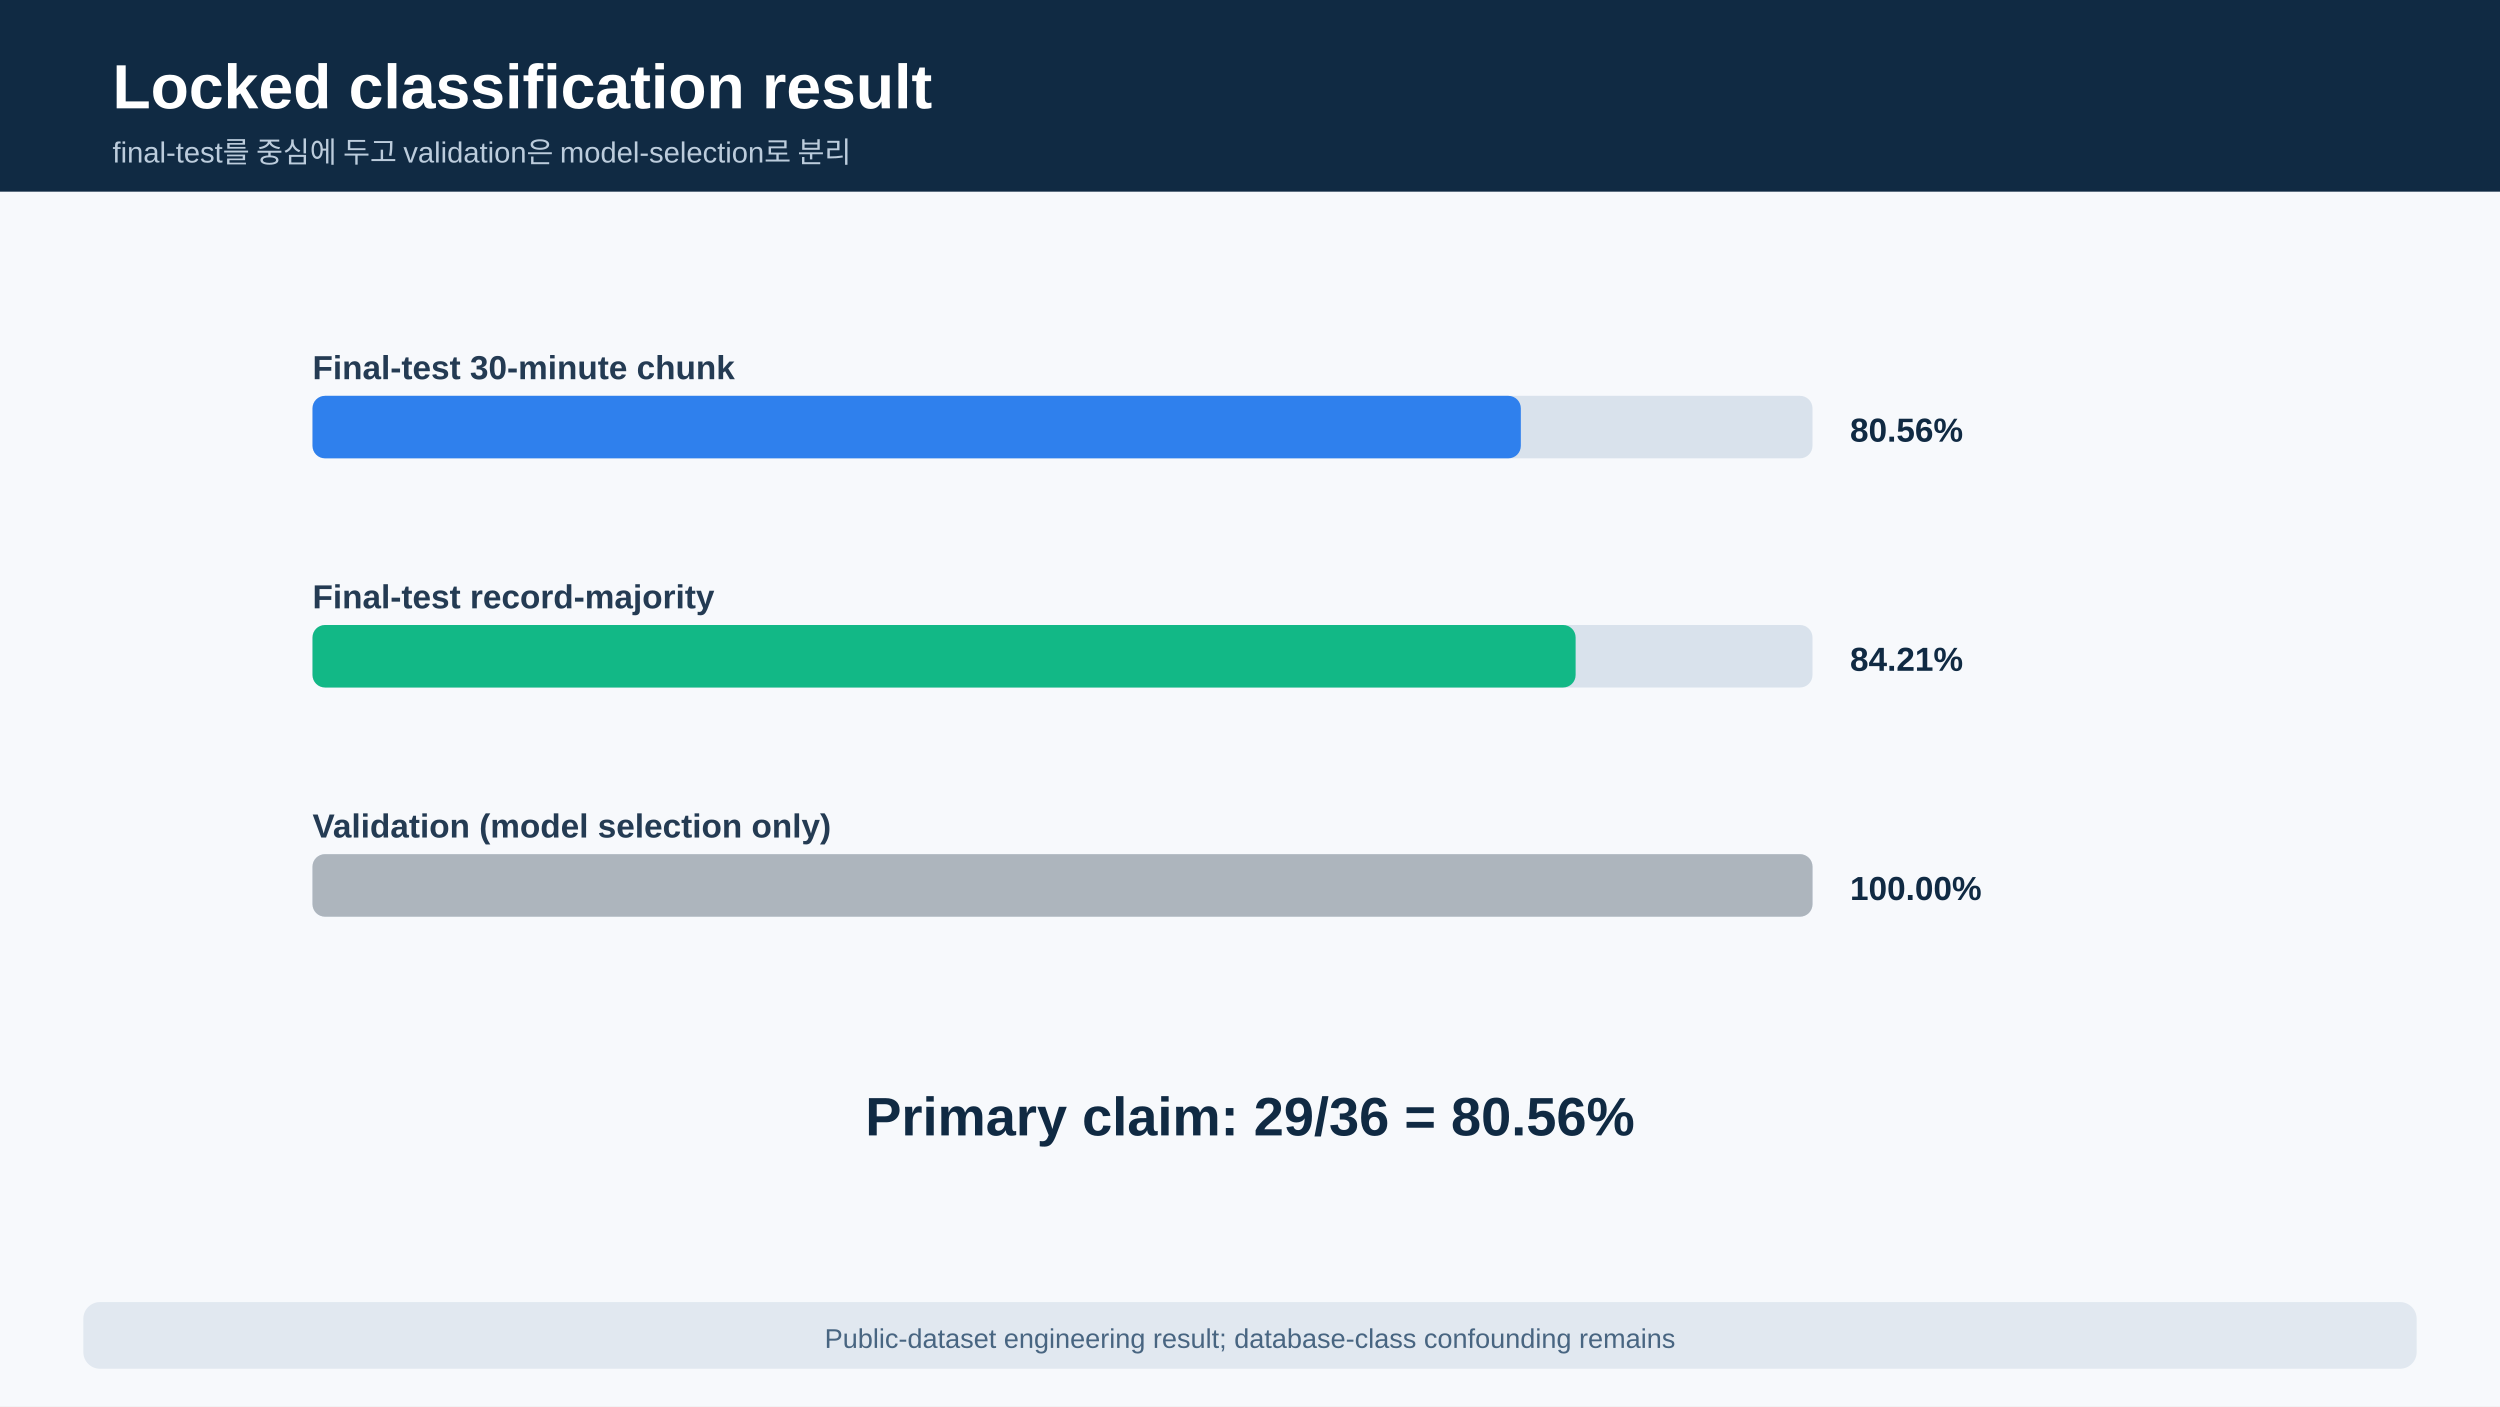
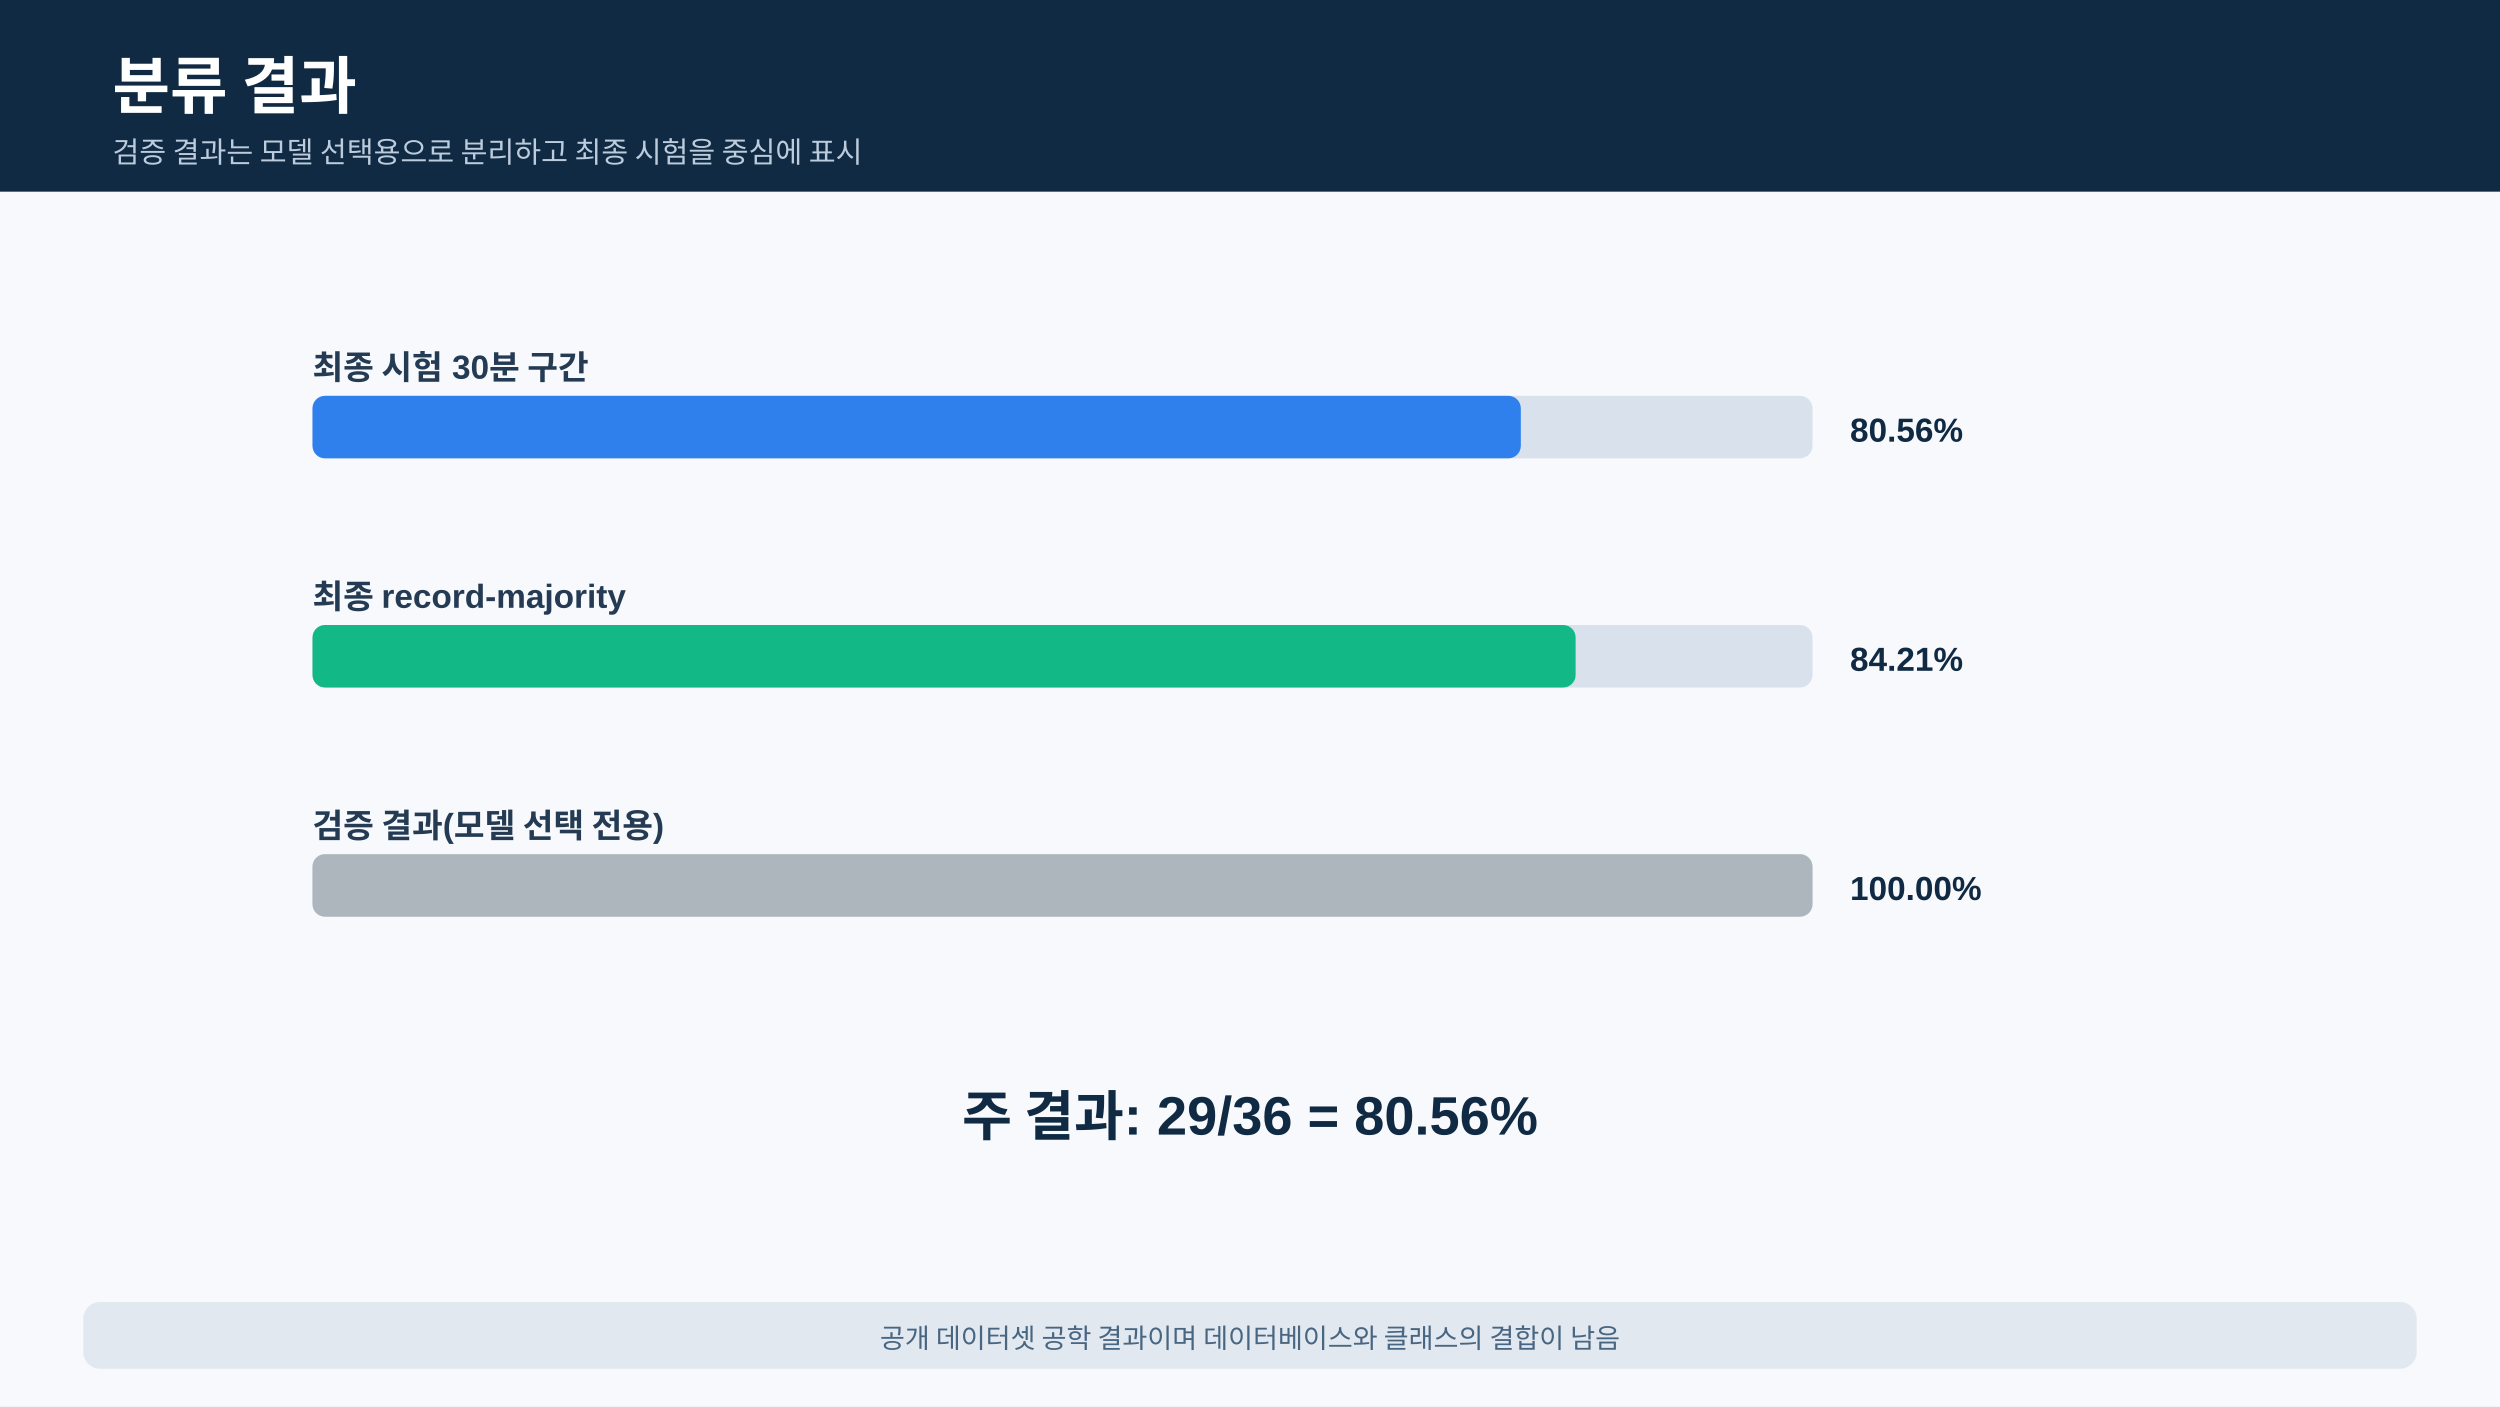
<svg xmlns="http://www.w3.org/2000/svg" width="1200" height="675" viewBox="0 0 1200 675">
  <rect width="1200" height="675" fill="#f7f9fc" />
  <rect x="0" y="0" width="1200" height="92" fill="#102a43" />
-   <text x="54" y="52" font-family="Arial, Noto Sans KR, sans-serif" font-size="30" font-weight="700" fill="white">Locked classification result</text>
-   <text x="54" y="78" font-family="Arial, Noto Sans KR, sans-serif" font-size="14" fill="#bcccdc">final-test를 중심에 두고 validation은 model-selection로 분리</text>
-   <text x="150" y="182" text-anchor="start" font-family="Arial, Noto Sans KR, sans-serif" font-size="16" font-weight="600" fill="#243b53">Final-test 30-minute chunk</text>
+   <text x="54" y="52" font-family="Arial, Noto Sans KR, sans-serif" font-size="30" font-weight="700" fill="white">분류 결과</text>
+   <text x="54" y="78" font-family="Arial, Noto Sans KR, sans-serif" font-size="14" fill="#bcccdc">검증 결과는 모델 선택용으로 분리하고 최종 시험을 중심에 표시</text>
+   <text x="150" y="182" text-anchor="start" font-family="Arial, Noto Sans KR, sans-serif" font-size="16" font-weight="600" fill="#243b53">최종 시험 30분 구간</text>
  <rect x="150" y="190" width="720" height="30" rx="6" fill="#d9e2ec" />
  <rect x="150" y="190" width="580.0" height="30" rx="6" fill="#2f80ed" />
  <text x="888" y="212" text-anchor="start" font-family="Arial, Noto Sans KR, sans-serif" font-size="16" font-weight="700" fill="#102a43">80.56%</text>
-   <text x="150" y="292" text-anchor="start" font-family="Arial, Noto Sans KR, sans-serif" font-size="16" font-weight="600" fill="#243b53">Final-test record-majority</text>
+   <text x="150" y="292" text-anchor="start" font-family="Arial, Noto Sans KR, sans-serif" font-size="16" font-weight="600" fill="#243b53">최종 record-majority</text>
  <rect x="150" y="300" width="720" height="30" rx="6" fill="#d9e2ec" />
  <rect x="150" y="300" width="606.3" height="30" rx="6" fill="#12b886" />
  <text x="888" y="322" text-anchor="start" font-family="Arial, Noto Sans KR, sans-serif" font-size="16" font-weight="700" fill="#102a43">84.21%</text>
-   <text x="150" y="402" text-anchor="start" font-family="Arial, Noto Sans KR, sans-serif" font-size="16" font-weight="600" fill="#243b53">Validation (model selection only)</text>
+   <text x="150" y="402" text-anchor="start" font-family="Arial, Noto Sans KR, sans-serif" font-size="16" font-weight="600" fill="#243b53">검증 결과(모델 선택 전용)</text>
  <rect x="150" y="410" width="720" height="30" rx="6" fill="#d9e2ec" />
  <rect x="150" y="410" width="720.0" height="30" rx="6" fill="#adb5bd" />
  <text x="888" y="432" text-anchor="start" font-family="Arial, Noto Sans KR, sans-serif" font-size="16" font-weight="700" fill="#102a43">100.00%</text>
-   <text x="600" y="545" text-anchor="middle" font-family="Arial, Noto Sans KR, sans-serif" font-size="26" font-weight="700" fill="#102a43">Primary claim: 29/36 = 80.56%</text>
+   <text x="600" y="545" text-anchor="middle" font-family="Arial, Noto Sans KR, sans-serif" font-size="26" font-weight="700" fill="#102a43">주 결과: 29/36 = 80.56%</text>
  <rect x="40" y="625" width="1120" height="32" rx="8" fill="#e1e8f0" />
-   <text x="600" y="647" text-anchor="middle" font-family="Arial, Noto Sans KR, sans-serif" font-size="13" font-weight="400" fill="#486581">Public-dataset engineering result; database-class confounding remains</text>
+   <text x="600" y="647" text-anchor="middle" font-family="Arial, Noto Sans KR, sans-serif" font-size="13" font-weight="400" fill="#486581">공개 데이터셋 공학 결과이며 데이터베이스와 클래스의 결합이 남음</text>
</svg>
